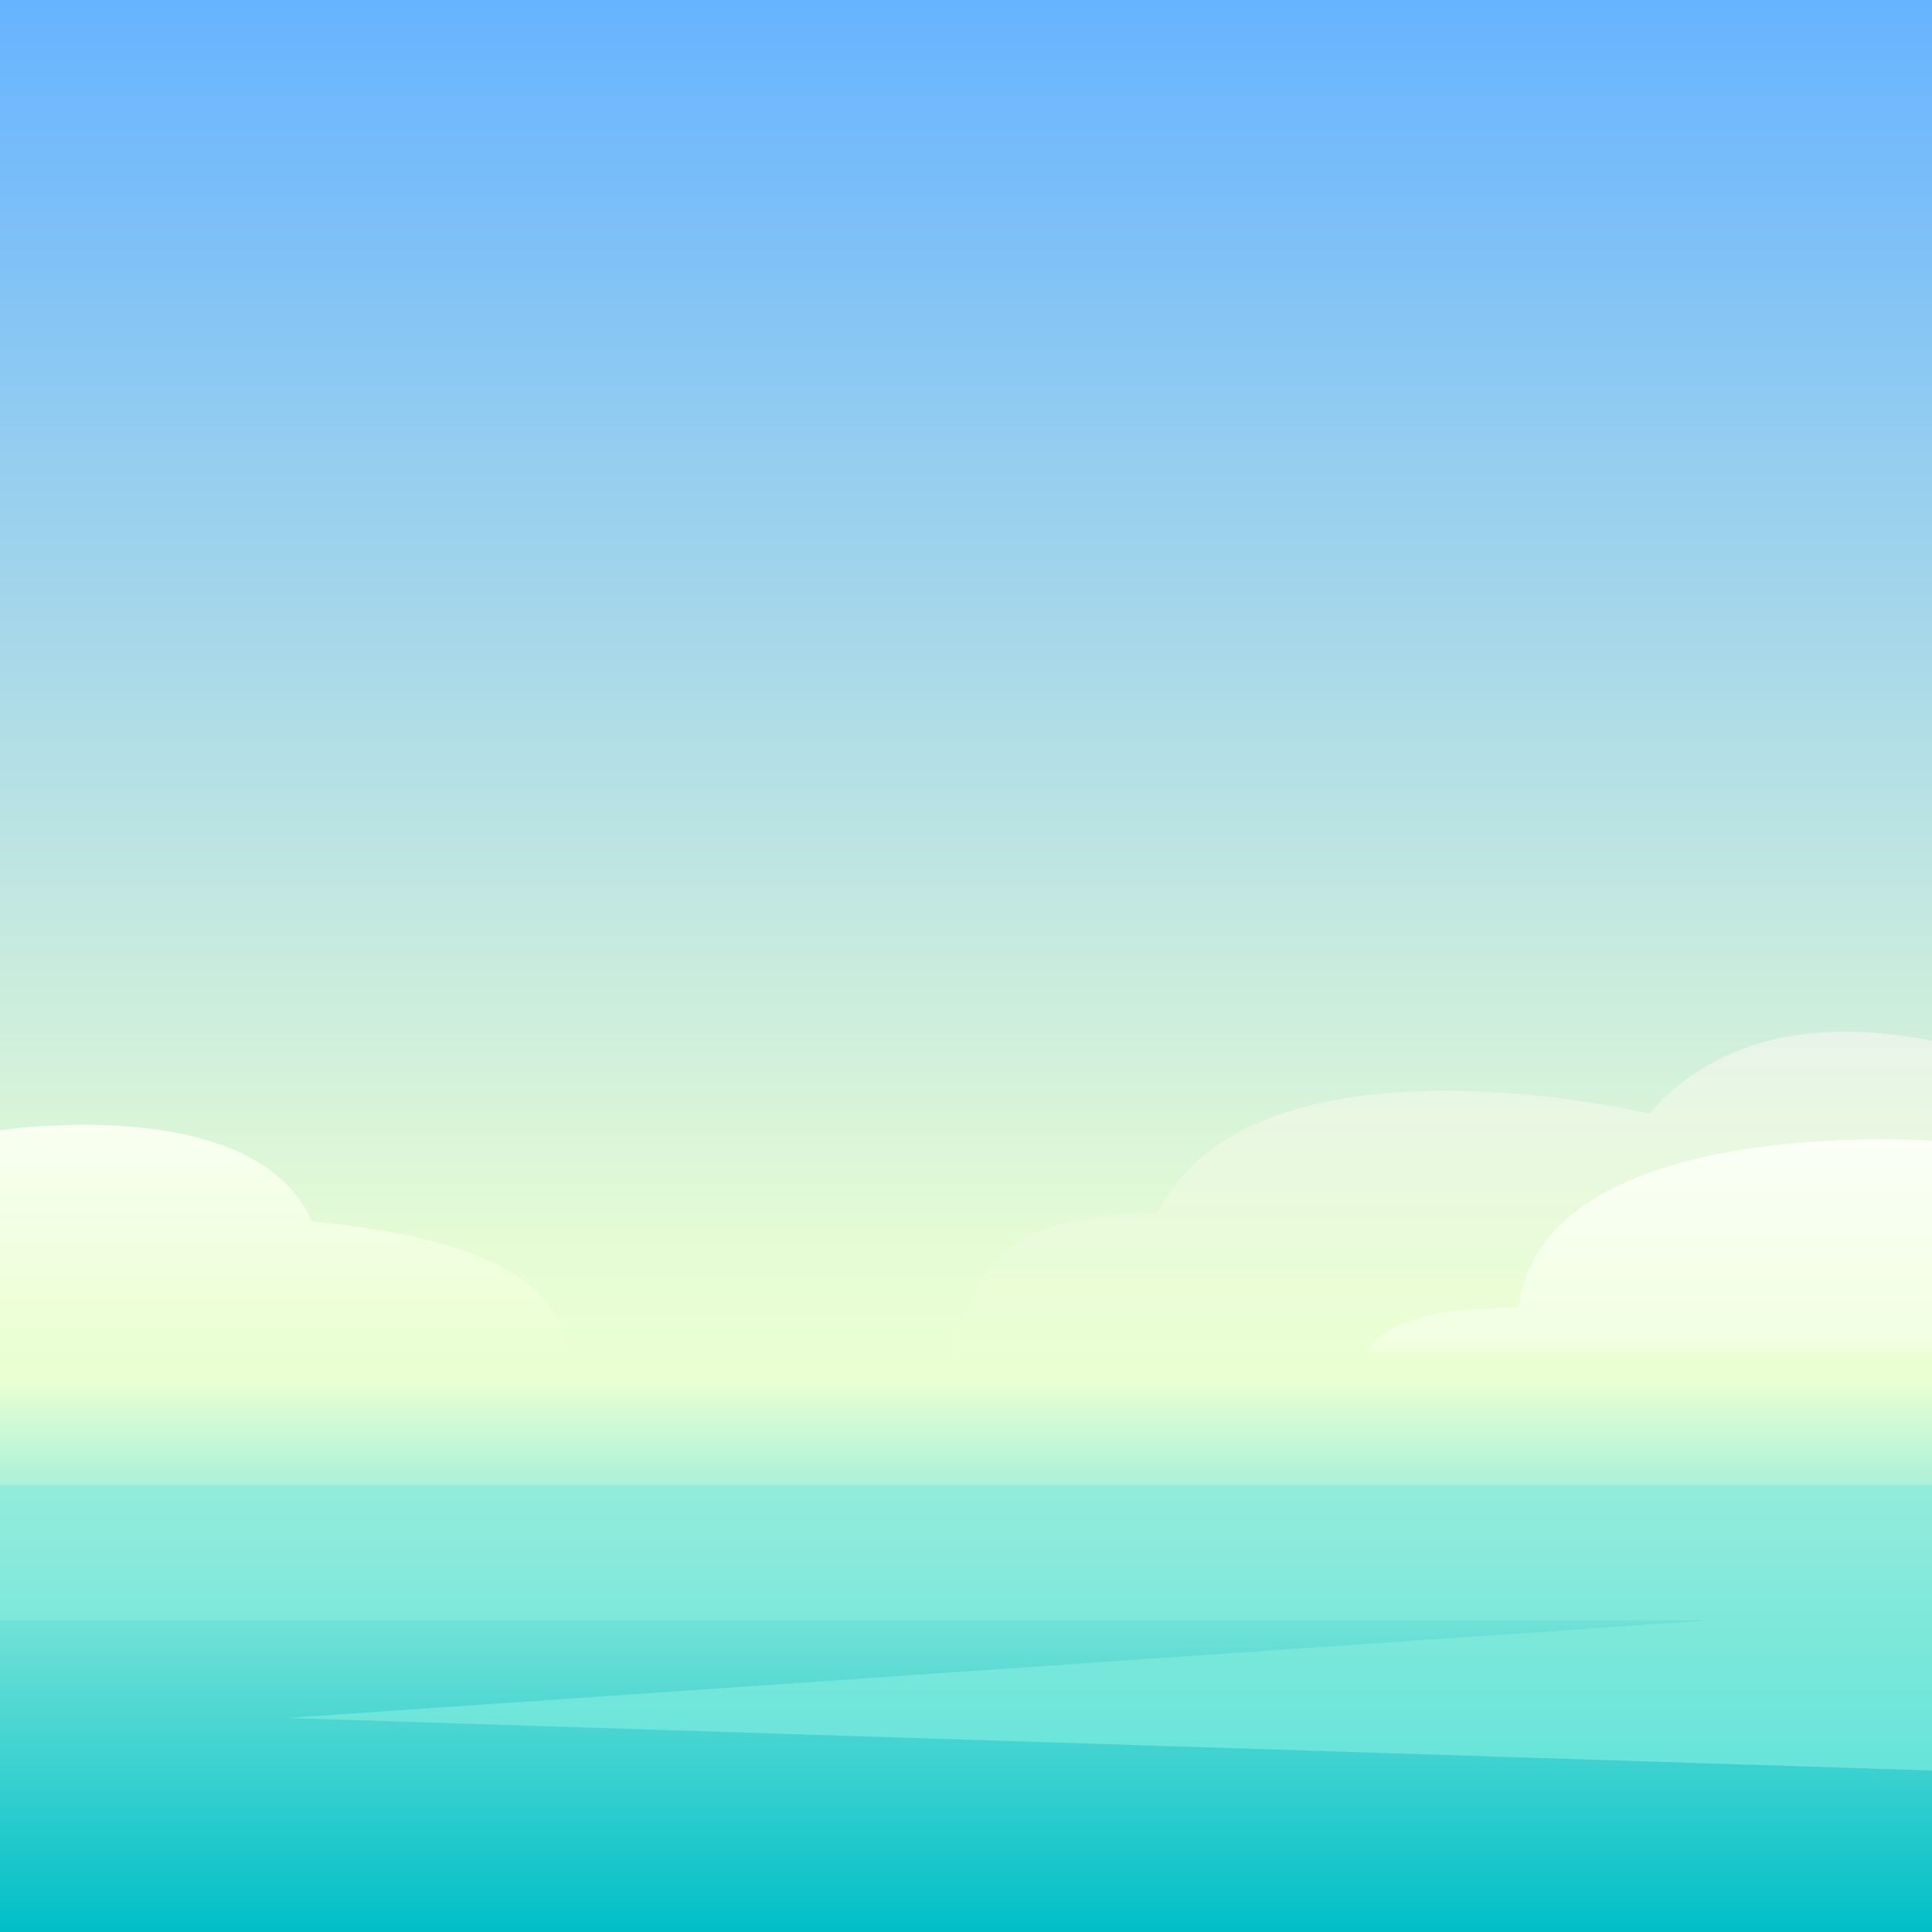
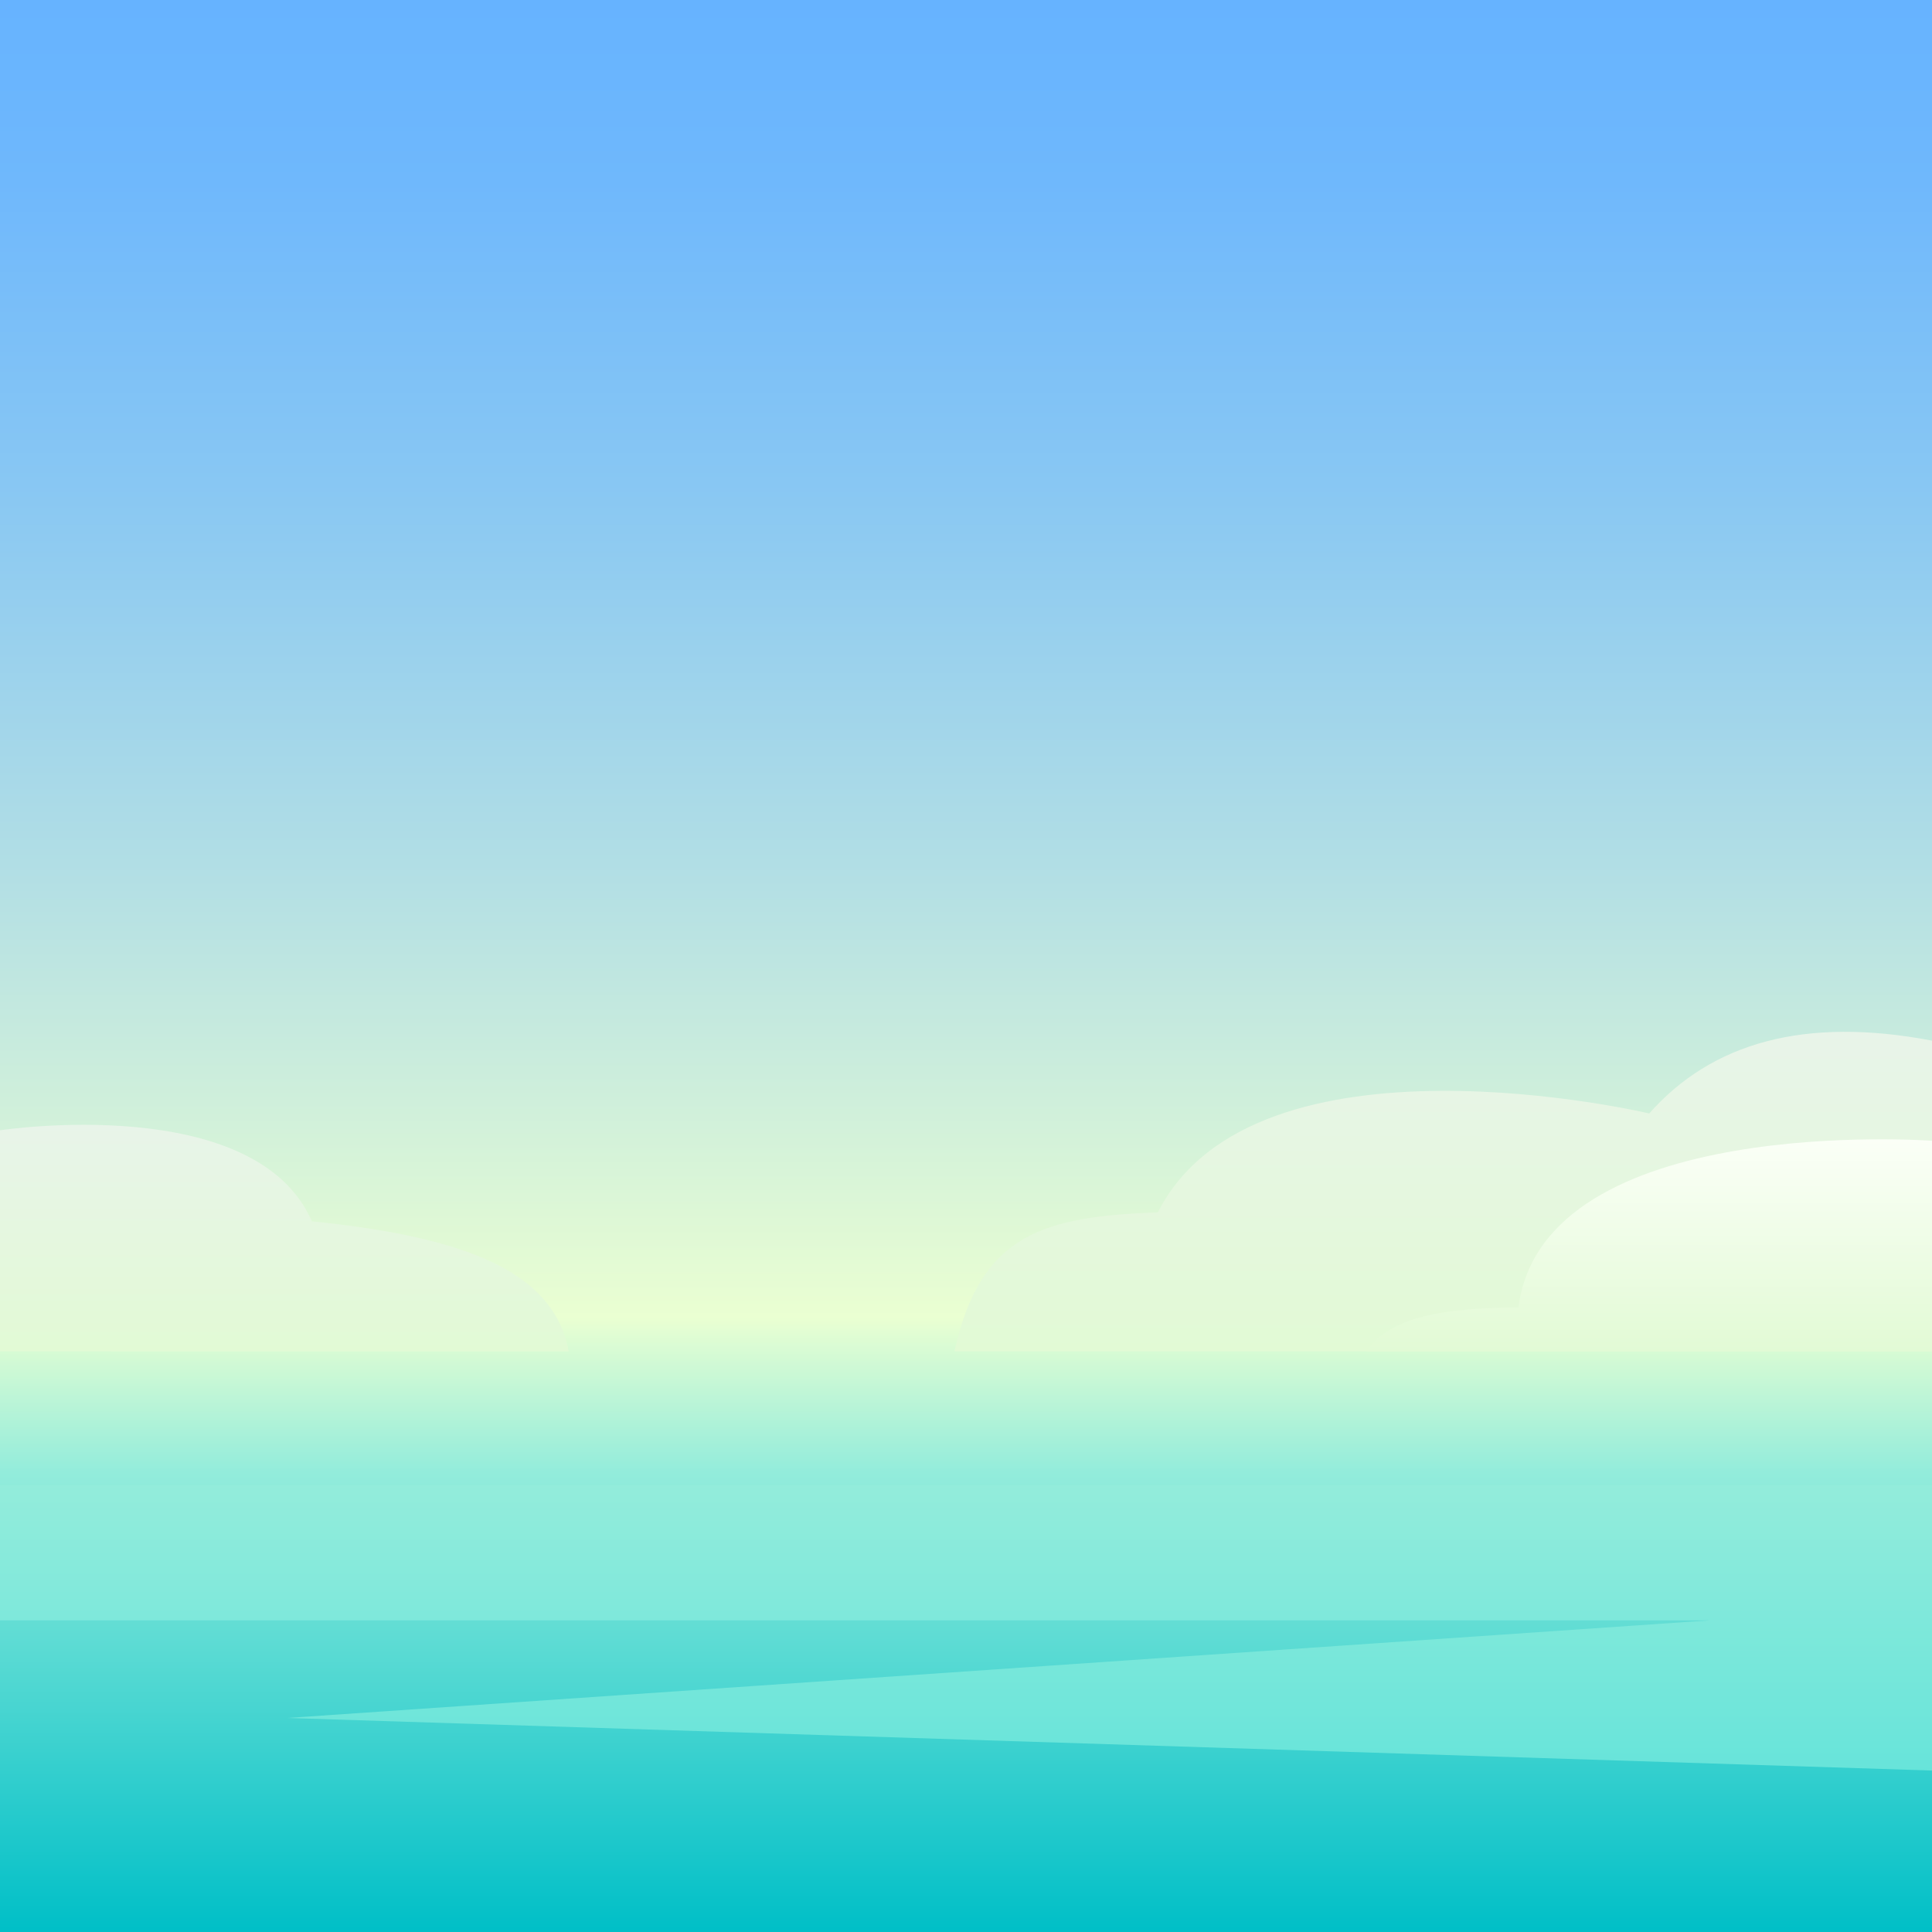
<svg xmlns="http://www.w3.org/2000/svg" version="1.1" id="Layer_1" x="0px" y="0px" viewBox="0 0 600 600" style="enable-background:new 0 0 600 600;" xml:space="preserve">
  <style type="text/css">
- 	.st0{fill:url(#SVGID_1_);}
- 	.st1{fill:url(#SVGID_2_);}
- 	.st2{fill:url(#SVGID_3_);}
- 	.st3{fill:url(#SVGID_4_);}
- 	.st4{fill:url(#SVGID_5_);}
+ 	.Graphic_x0020_Style{fill:url(#SVGID_1_);}
+ 	.st0{fill:url(#SVGID_2_);}
+ 	.st1{fill:url(#SVGID_3_);}
+ 	.st2{fill:url(#SVGID_4_);}
+ 	.st3{fill:url(#SVGID_5_);}
+ 	.st4{fill:url(#SVGID_6_);}
+ 	.st5{fill:url(#SVGID_7_);}
+ 	.st6{fill:url(#SVGID_8_);}
+ 	.st7{fill:url(#SVGID_9_);}
</style>
-   <linearGradient id="SVGID_1_" gradientUnits="userSpaceOnUse" x1="300" y1="600" x2="300" y2="0" gradientTransform="matrix(-1 0 0 1 600 0)">
+   <linearGradient id="SVGID_1_" gradientUnits="userSpaceOnUse" x1="0" y1="0" x2="1" y2="0">
+     <stop offset="0" style="stop-color:#40CFD5" />
+     <stop offset="0.211" style="stop-color:#AEF1E4" />
+     <stop offset="0.286" style="stop-color:#EFFFDD" />
+     <stop offset="0.414" style="stop-color:#D0EDE8" />
+     <stop offset="0.567" style="stop-color:#B2DCF2" />
+     <stop offset="0.717" style="stop-color:#9DD0F9" />
+     <stop offset="0.863" style="stop-color:#90C8FE" />
+     <stop offset="1" style="stop-color:#8CC6FF" />
+   </linearGradient>
+   <linearGradient id="SVGID_2_" gradientUnits="userSpaceOnUse" x1="300" y1="600" x2="300" y2="0" gradientTransform="matrix(-1 0 0 1 600 0)">
    <stop offset="0" style="stop-color:#00BFC7" />
-     <stop offset="0.211" style="stop-color:#93ECDB" />
-     <stop offset="0.286" style="stop-color:#EAFFD2" />
-     <stop offset="0.35" style="stop-color:#E6FCD4" />
+     <stop offset="0.238" style="stop-color:#93ECDB" />
+     <stop offset="0.318" style="stop-color:#EAFFD2" />
+     <stop offset="0.323" style="stop-color:#E9FED2" />
+     <stop offset="0.553" style="stop-color:#B1DEE5" />
+     <stop offset="0.75" style="stop-color:#88C7F3" />
+     <stop offset="0.906" style="stop-color:#6FB8FC" />
    <stop offset="1" style="stop-color:#66B3FF" />
  </linearGradient>
  <polygon class="st0" points="0,600 600,600 600,0 0,0 " />
-   <linearGradient id="SVGID_2_" gradientUnits="userSpaceOnUse" x1="67.882" y1="419.67" x2="67.882" y2="320.436" gradientTransform="matrix(1 0 0 1 380.3273 0)">
-     <stop offset="0" style="stop-color:#EAFFD2" />
+   <linearGradient id="SVGID_3_" gradientUnits="userSpaceOnUse" x1="67.882" y1="419.67" x2="67.882" y2="320.436" gradientTransform="matrix(1 0 0 1 380.3273 0)">
+     <stop offset="0" style="stop-color:#E2FAD5" />
    <stop offset="1" style="stop-color:#E8F4E9" />
  </linearGradient>
  <path class="st1" d="M600,419.67v-96.49c-39.47-7.53-68.34,0.59-87.82,22.62c0,0-122.36-28.96-152.58,30.69  c-34.86,1.38-55.05,6.2-63.19,43.18C356.85,419.67,600,419.67,600,419.67z" />
-   <linearGradient id="SVGID_3_" gradientUnits="userSpaceOnUse" x1="511.682" y1="419.67" x2="511.682" y2="349.312" gradientTransform="matrix(-1 0 0 1 600 0)">
-     <stop offset="0" style="stop-color:#EAFFD2" />
-     <stop offset="1" style="stop-color:#F9FFF2" />
+   <linearGradient id="SVGID_4_" gradientUnits="userSpaceOnUse" x1="511.682" y1="419.67" x2="511.682" y2="349.312" gradientTransform="matrix(-1 0 0 1 600 0)">
+     <stop offset="0" style="stop-color:#E2FAD5" />
+     <stop offset="1" style="stop-color:#E8F4E9" />
  </linearGradient>
  <path class="st2" d="M0,419.67v-68.65c0,0,79.27-12.12,96.85,28.27c47.33,4.85,75.05,15.35,79.78,40.39  C141.48,419.67,0,419.67,0,419.67z" />
-   <linearGradient id="SVGID_4_" gradientUnits="userSpaceOnUse" x1="512.183" y1="419.67" x2="512.183" y2="353.819">
-     <stop offset="0" style="stop-color:#F1FFE0" />
+   <linearGradient id="SVGID_5_" gradientUnits="userSpaceOnUse" x1="512.183" y1="419.67" x2="512.183" y2="353.819">
+     <stop offset="0" style="stop-color:#E2FAD5" />
    <stop offset="1" style="stop-color:#FBFFF7" />
  </linearGradient>
  <path class="st3" d="M600,354.28c0,0-120.56-8.88-128.43,51.69c-15.73,0.4-38.55,0.75-47.2,13.7c23.6,0,175.63,0,175.63,0V354.28z" />
-   <linearGradient id="SVGID_5_" gradientUnits="userSpaceOnUse" x1="300" y1="549.859" x2="300" y2="461.236">
+   <linearGradient id="SVGID_6_" gradientUnits="userSpaceOnUse" x1="300" y1="549.859" x2="300" y2="461.236">
    <stop offset="0" style="stop-color:#67E4DA" />
    <stop offset="1" style="stop-color:#93ECDB" />
  </linearGradient>
  <polygon class="st4" points="600,461.24 0,461.24 0,503.22 531.04,503.22 89.22,533.53 600,549.86 " />
+   <linearGradient id="SVGID_7_" gradientUnits="userSpaceOnUse" x1="0.081" y1="1.393" x2="1.081" y2="1.393" gradientTransform="matrix(-3.673941e-14 -600 600 -3.673941e-14 300 600)">
+     <stop offset="0" style="stop-color:#40CFD5" />
+     <stop offset="0.211" style="stop-color:#AEF1E4" />
+     <stop offset="0.286" style="stop-color:#EFFFDD" />
+     <stop offset="0.414" style="stop-color:#D0EDE8" />
+     <stop offset="0.567" style="stop-color:#B2DCF2" />
+     <stop offset="0.717" style="stop-color:#9DD0F9" />
+     <stop offset="0.863" style="stop-color:#90C8FE" />
+     <stop offset="1" style="stop-color:#8CC6FF" />
+   </linearGradient>
+   <path class="st5" d="M1260.61,271.8c-25.99,0-46.09,8.7-60.81,25.36c0,0-29.7-7.03-63.44-7.03c-34.76,0-73.81,7.45-89.14,37.72  c-34.86,1.38-55.05,6.2-63.19,43.18c60.43,0,303.58,0,303.58,0l0,0c0,0-152.03,0-175.63,0c8.65-12.95,31.47-13.3,47.2-13.7  c6.08-46.84,79.54-52.15,112.54-52.15c9.68,0,15.88,0.46,15.88,0.46v-31.1C1277.99,272.71,1268.99,271.8,1260.61,271.8" />
+   <linearGradient id="SVGID_8_" gradientUnits="userSpaceOnUse" x1="0.081" y1="0.793" x2="1.081" y2="0.793" gradientTransform="matrix(-3.673941e-14 -600 600 -3.673941e-14 300 600)">
+     <stop offset="0" style="stop-color:#40CFD5" />
+     <stop offset="0.211" style="stop-color:#AEF1E4" />
+     <stop offset="0.286" style="stop-color:#EFFFDD" />
+     <stop offset="0.414" style="stop-color:#D0EDE8" />
+     <stop offset="0.567" style="stop-color:#B2DCF2" />
+     <stop offset="0.717" style="stop-color:#9DD0F9" />
+     <stop offset="0.863" style="stop-color:#90C8FE" />
+     <stop offset="1" style="stop-color:#8CC6FF" />
+   </linearGradient>
+   <path class="st6" d="M713.63,300.68c-14.86,0-26.01,1.7-26.01,1.7v68.65c0,0,141.48,0,176.64,0c-4.73-25.04-32.45-35.54-79.78-40.38  C773.48,305.41,738.4,300.68,713.63,300.68" />
+   <linearGradient id="SVGID_9_" gradientUnits="userSpaceOnUse" x1="0.081" y1="1.5" x2="1.081" y2="1.5" gradientTransform="matrix(-3.673941e-14 -600 600 -3.673941e-14 300 600)">
+     <stop offset="0" style="stop-color:#70DBE0" />
+     <stop offset="0.211" style="stop-color:#C2F5EB" />
+     <stop offset="0.286" style="stop-color:#F3FFE6" />
+     <stop offset="0.317" style="stop-color:#EDFCE8" />
+     <stop offset="0.495" style="stop-color:#CFEAF2" />
+     <stop offset="0.67" style="stop-color:#BADEF9" />
+     <stop offset="0.84" style="stop-color:#ADD7FE" />
+     <stop offset="1" style="stop-color:#A9D4FF" />
+   </linearGradient>
+   <path class="st7" d="M1271.73,305.18c-33.01,0-106.46,5.31-112.54,52.15c-15.74,0.4-38.55,0.75-47.2,13.7c23.6,0,175.63,0,175.63,0  v-65.39C1287.62,305.64,1281.42,305.18,1271.73,305.18" />
</svg>
